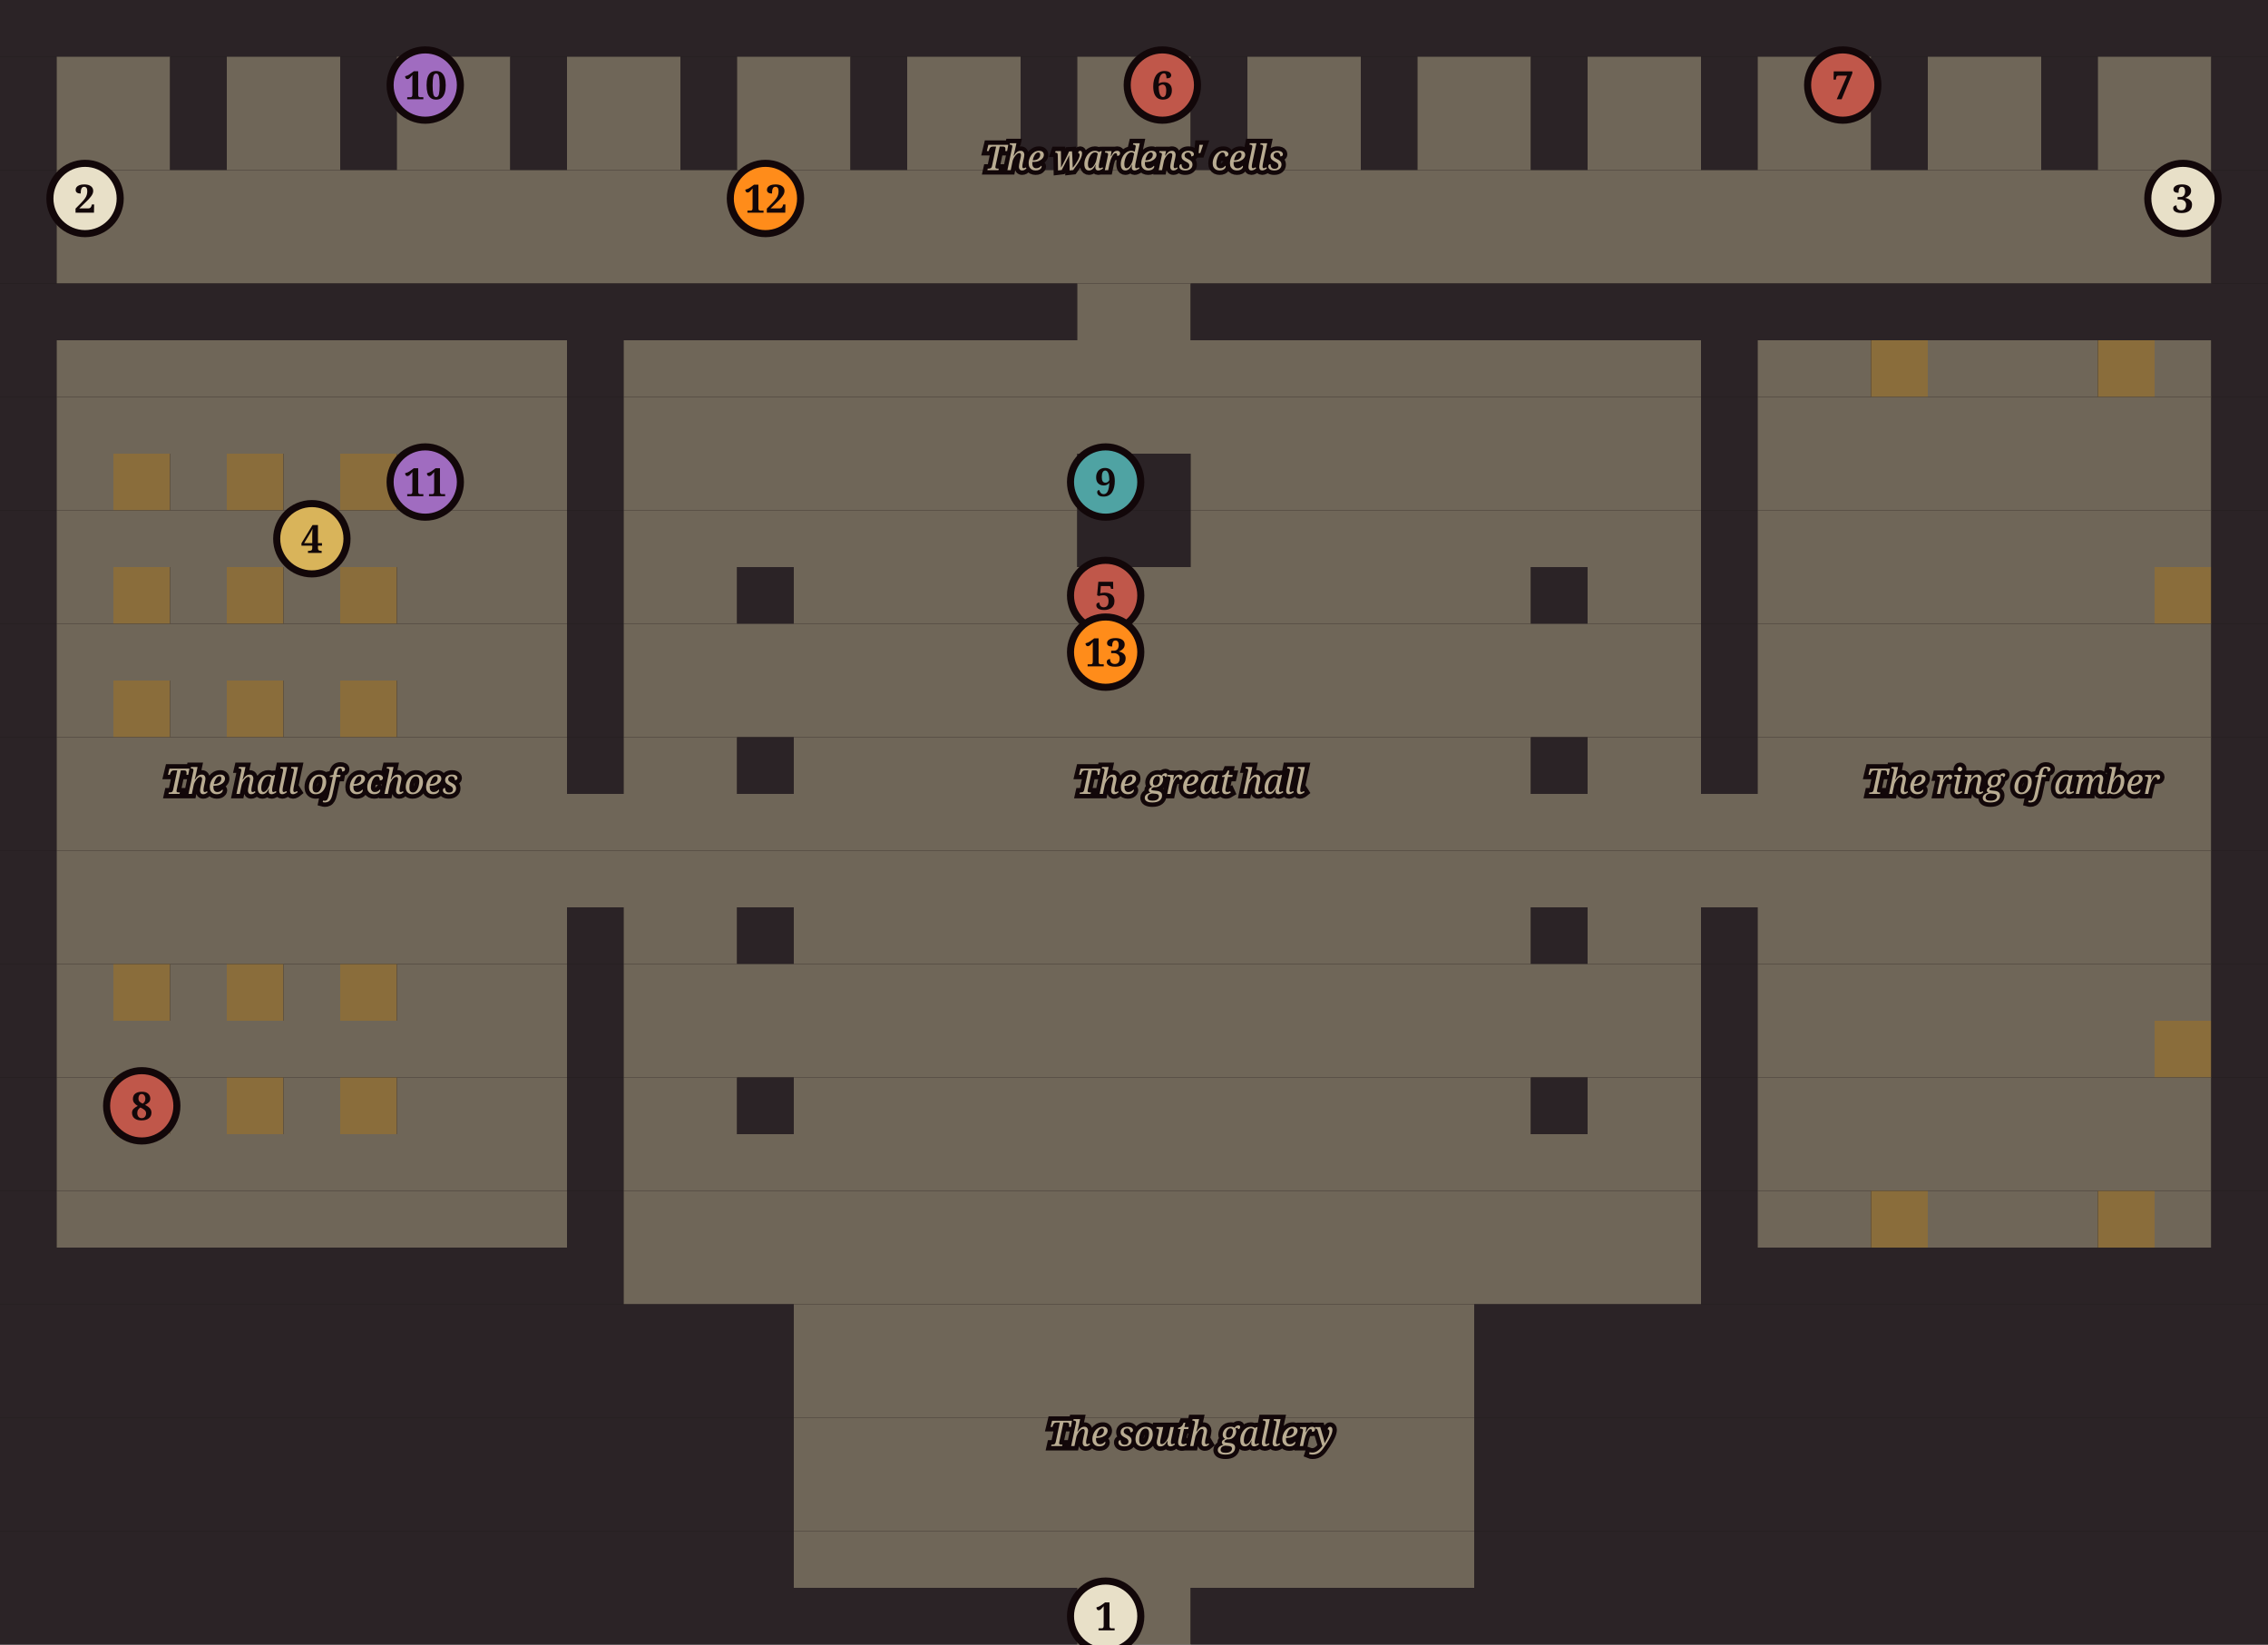
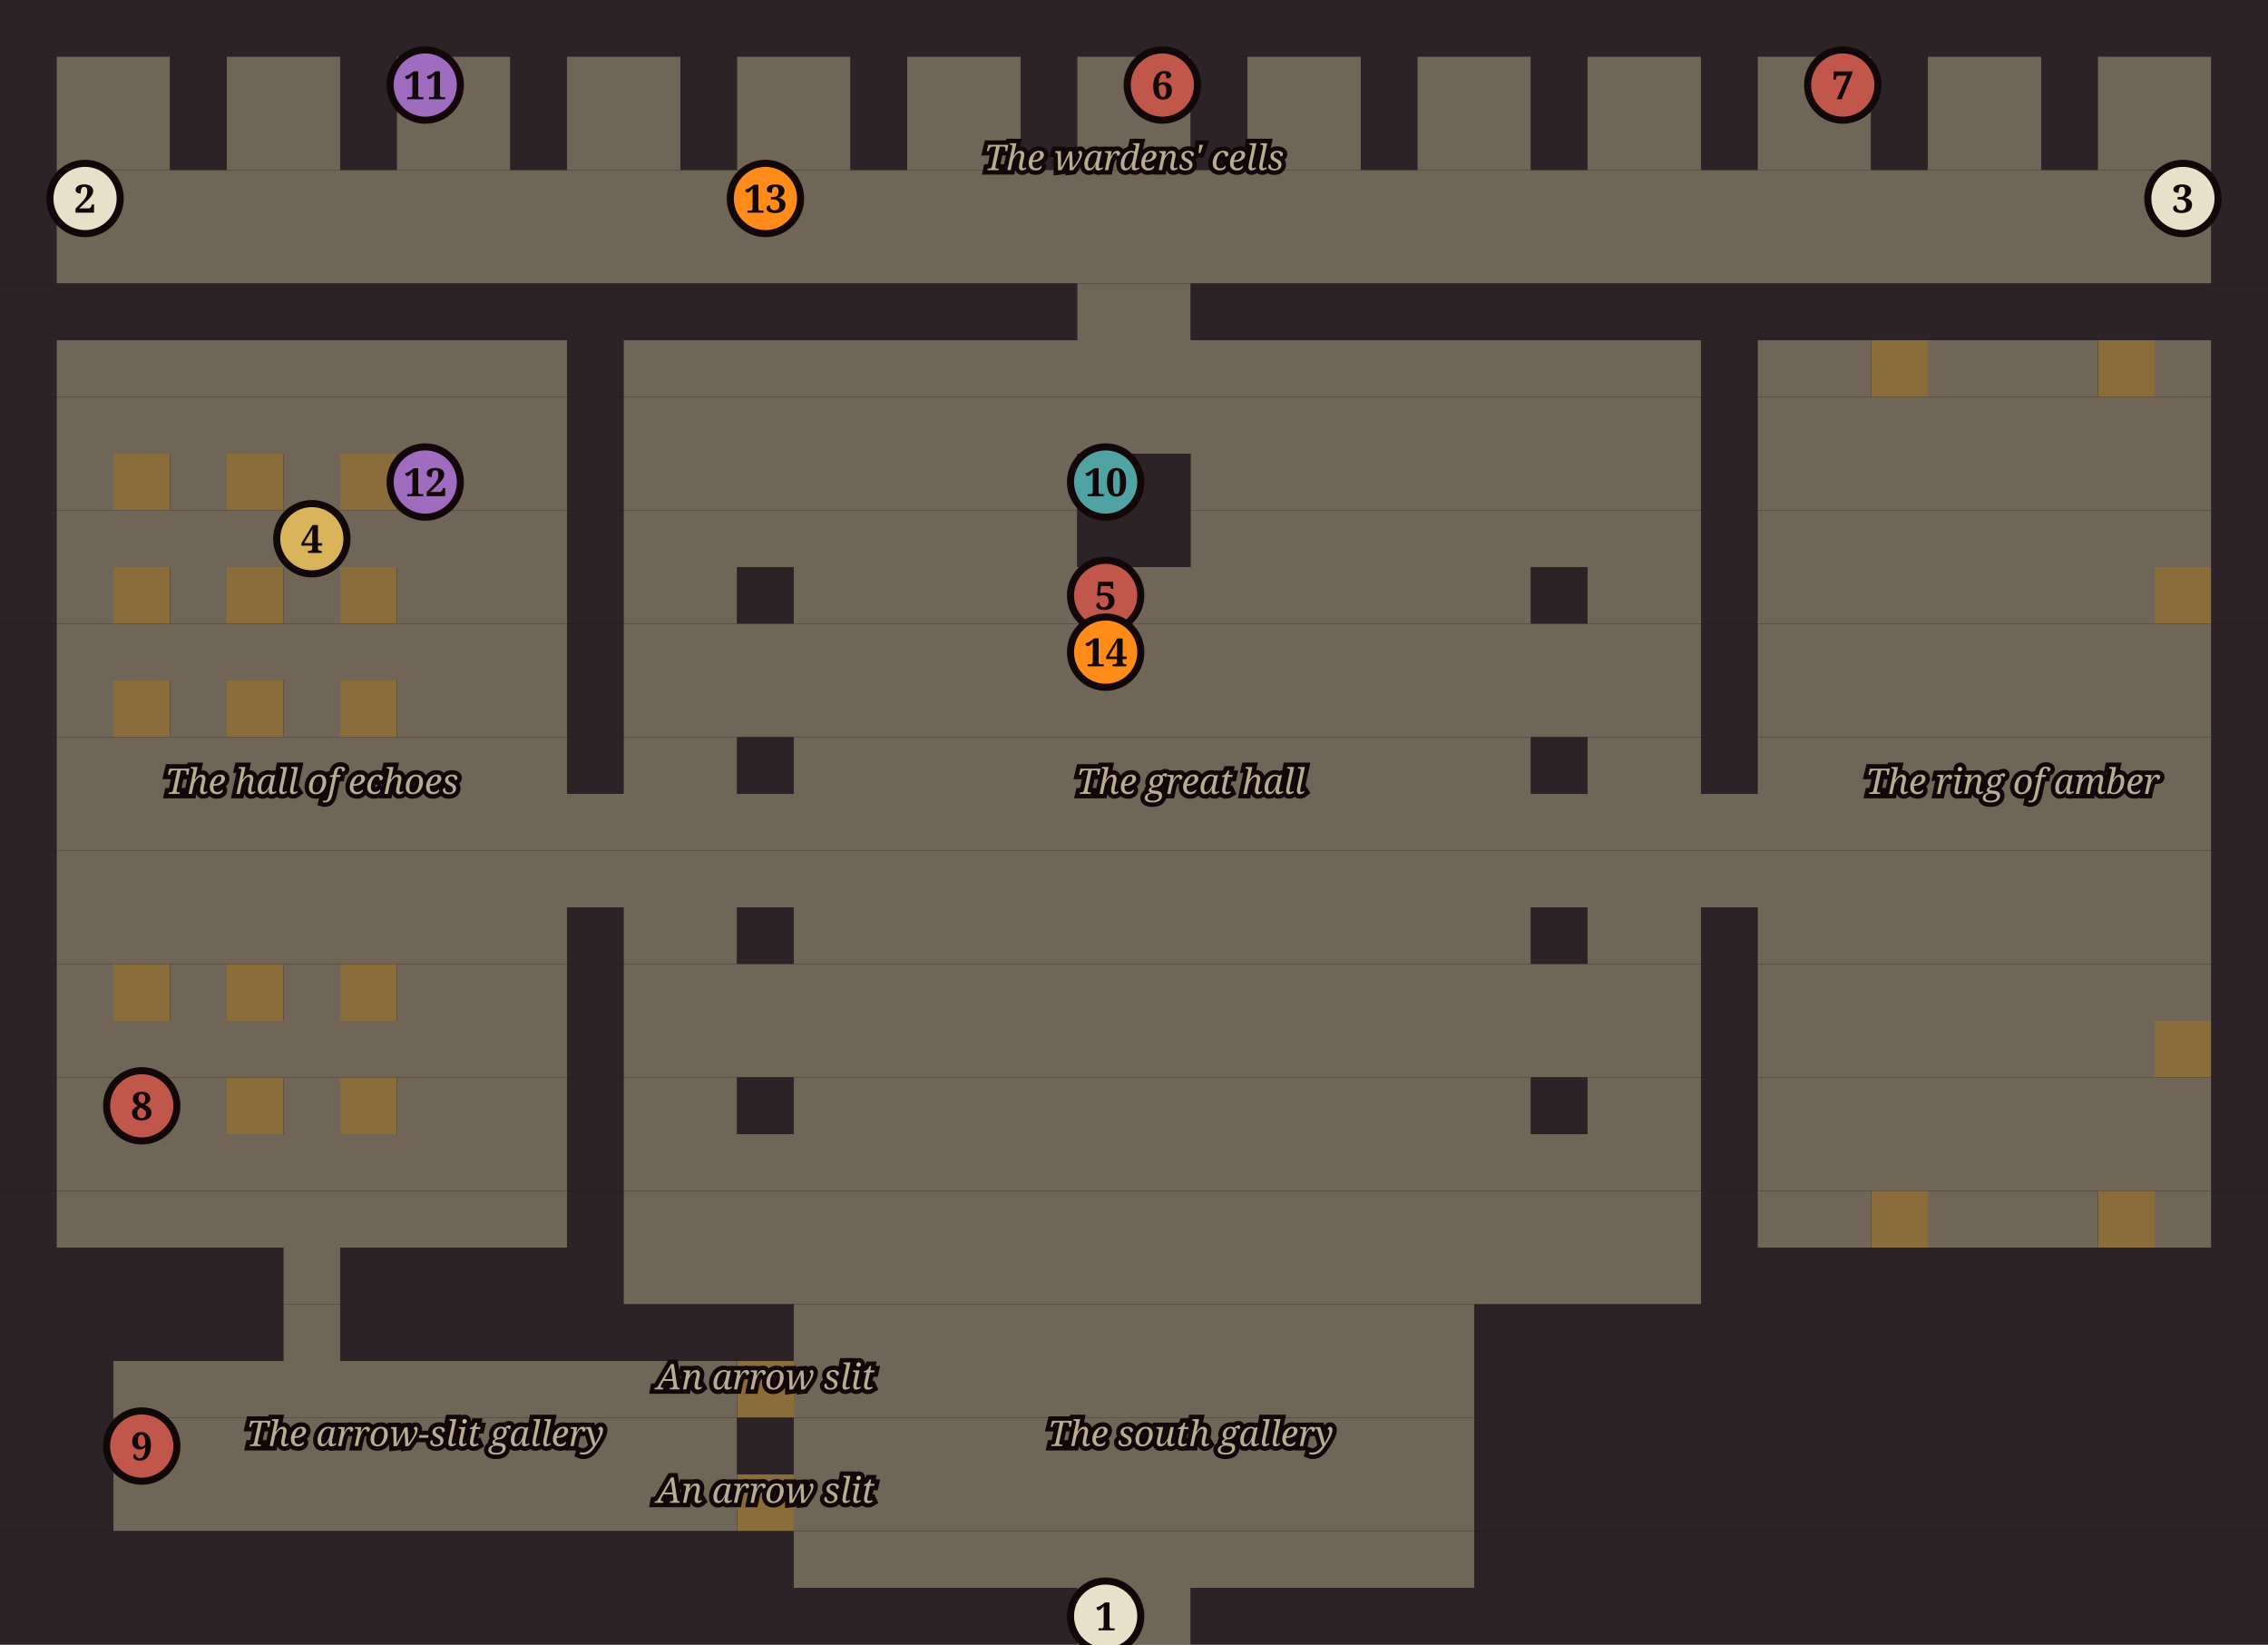
<svg xmlns="http://www.w3.org/2000/svg" viewBox="0 0 640 464" width="640" height="464" font-family="Georgia, serif">
  <rect width="640" height="464" fill="#1a1416" />
  <rect x="0" y="0" width="640" height="16" fill="#2b2326" />
  <rect x="0" y="16" width="16" height="16" fill="#2b2326" />
  <rect x="16" y="16" width="32" height="16" fill="#6f6658" />
  <rect x="48" y="16" width="16" height="16" fill="#2b2326" />
  <rect x="64" y="16" width="32" height="16" fill="#6f6658" />
  <rect x="96" y="16" width="16" height="16" fill="#2b2326" />
  <rect x="112" y="16" width="32" height="16" fill="#6f6658" />
  <rect x="144" y="16" width="16" height="16" fill="#2b2326" />
  <rect x="160" y="16" width="32" height="16" fill="#6f6658" />
  <rect x="192" y="16" width="16" height="16" fill="#2b2326" />
  <rect x="208" y="16" width="32" height="16" fill="#6f6658" />
  <rect x="240" y="16" width="16" height="16" fill="#2b2326" />
  <rect x="256" y="16" width="32" height="16" fill="#6f6658" />
  <rect x="288" y="16" width="16" height="16" fill="#2b2326" />
  <rect x="304" y="16" width="32" height="16" fill="#6f6658" />
  <rect x="336" y="16" width="16" height="16" fill="#2b2326" />
  <rect x="352" y="16" width="32" height="16" fill="#6f6658" />
  <rect x="384" y="16" width="16" height="16" fill="#2b2326" />
  <rect x="400" y="16" width="32" height="16" fill="#6f6658" />
  <rect x="432" y="16" width="16" height="16" fill="#2b2326" />
  <rect x="448" y="16" width="32" height="16" fill="#6f6658" />
  <rect x="480" y="16" width="16" height="16" fill="#2b2326" />
  <rect x="496" y="16" width="32" height="16" fill="#6f6658" />
  <rect x="528" y="16" width="16" height="16" fill="#2b2326" />
  <rect x="544" y="16" width="32" height="16" fill="#6f6658" />
  <rect x="576" y="16" width="16" height="16" fill="#2b2326" />
  <rect x="592" y="16" width="32" height="16" fill="#6f6658" />
  <rect x="624" y="16" width="16" height="16" fill="#2b2326" />
  <rect x="0" y="32" width="16" height="16" fill="#2b2326" />
  <rect x="16" y="32" width="32" height="16" fill="#6f6658" />
  <rect x="48" y="32" width="16" height="16" fill="#2b2326" />
  <rect x="64" y="32" width="32" height="16" fill="#6f6658" />
  <rect x="96" y="32" width="16" height="16" fill="#2b2326" />
  <rect x="112" y="32" width="32" height="16" fill="#6f6658" />
  <rect x="144" y="32" width="16" height="16" fill="#2b2326" />
  <rect x="160" y="32" width="32" height="16" fill="#6f6658" />
  <rect x="192" y="32" width="16" height="16" fill="#2b2326" />
  <rect x="208" y="32" width="32" height="16" fill="#6f6658" />
  <rect x="240" y="32" width="16" height="16" fill="#2b2326" />
  <rect x="256" y="32" width="32" height="16" fill="#6f6658" />
  <rect x="288" y="32" width="16" height="16" fill="#2b2326" />
  <rect x="304" y="32" width="32" height="16" fill="#6f6658" />
  <rect x="336" y="32" width="16" height="16" fill="#2b2326" />
  <rect x="352" y="32" width="32" height="16" fill="#6f6658" />
  <rect x="384" y="32" width="16" height="16" fill="#2b2326" />
  <rect x="400" y="32" width="32" height="16" fill="#6f6658" />
  <rect x="432" y="32" width="16" height="16" fill="#2b2326" />
  <rect x="448" y="32" width="32" height="16" fill="#6f6658" />
  <rect x="480" y="32" width="16" height="16" fill="#2b2326" />
  <rect x="496" y="32" width="32" height="16" fill="#6f6658" />
  <rect x="528" y="32" width="16" height="16" fill="#2b2326" />
  <rect x="544" y="32" width="32" height="16" fill="#6f6658" />
  <rect x="576" y="32" width="16" height="16" fill="#2b2326" />
  <rect x="592" y="32" width="32" height="16" fill="#6f6658" />
  <rect x="624" y="32" width="16" height="16" fill="#2b2326" />
  <rect x="0" y="48" width="16" height="16" fill="#2b2326" />
  <rect x="16" y="48" width="608" height="16" fill="#6f6658" />
  <rect x="624" y="48" width="16" height="16" fill="#2b2326" />
  <rect x="0" y="64" width="16" height="16" fill="#2b2326" />
  <rect x="16" y="64" width="608" height="16" fill="#6f6658" />
  <rect x="624" y="64" width="16" height="16" fill="#2b2326" />
  <rect x="0" y="80" width="304" height="16" fill="#2b2326" />
  <rect x="304" y="80" width="32" height="16" fill="#6f6658" />
  <rect x="336" y="80" width="304" height="16" fill="#2b2326" />
  <rect x="0" y="96" width="16" height="16" fill="#2b2326" />
  <rect x="16" y="96" width="144" height="16" fill="#6f6658" />
  <rect x="160" y="96" width="16" height="16" fill="#2b2326" />
  <rect x="176" y="96" width="304" height="16" fill="#6f6658" />
  <rect x="480" y="96" width="16" height="16" fill="#2b2326" />
  <rect x="496" y="96" width="32" height="16" fill="#6f6658" />
  <rect x="528" y="96" width="16" height="16" fill="#8a6d3b" />
  <rect x="544" y="96" width="48" height="16" fill="#6f6658" />
  <rect x="592" y="96" width="16" height="16" fill="#8a6d3b" />
  <rect x="608" y="96" width="16" height="16" fill="#6f6658" />
  <rect x="624" y="96" width="16" height="16" fill="#2b2326" />
  <rect x="0" y="112" width="16" height="16" fill="#2b2326" />
  <rect x="16" y="112" width="144" height="16" fill="#6f6658" />
  <rect x="160" y="112" width="16" height="16" fill="#2b2326" />
  <rect x="176" y="112" width="304" height="16" fill="#6f6658" />
  <rect x="480" y="112" width="16" height="16" fill="#2b2326" />
  <rect x="496" y="112" width="128" height="16" fill="#6f6658" />
  <rect x="624" y="112" width="16" height="16" fill="#2b2326" />
  <rect x="0" y="128" width="16" height="16" fill="#2b2326" />
  <rect x="16" y="128" width="16" height="16" fill="#6f6658" />
  <rect x="32" y="128" width="16" height="16" fill="#8a6d3b" />
  <rect x="48" y="128" width="16" height="16" fill="#6f6658" />
  <rect x="64" y="128" width="16" height="16" fill="#8a6d3b" />
  <rect x="80" y="128" width="16" height="16" fill="#6f6658" />
  <rect x="96" y="128" width="16" height="16" fill="#8a6d3b" />
  <rect x="112" y="128" width="48" height="16" fill="#6f6658" />
  <rect x="160" y="128" width="16" height="16" fill="#2b2326" />
  <rect x="176" y="128" width="128" height="16" fill="#6f6658" />
  <rect x="304" y="128" width="32" height="16" fill="#2b2326" />
  <rect x="336" y="128" width="144" height="16" fill="#6f6658" />
  <rect x="480" y="128" width="16" height="16" fill="#2b2326" />
  <rect x="496" y="128" width="128" height="16" fill="#6f6658" />
  <rect x="624" y="128" width="16" height="16" fill="#2b2326" />
  <rect x="0" y="144" width="16" height="16" fill="#2b2326" />
  <rect x="16" y="144" width="144" height="16" fill="#6f6658" />
  <rect x="160" y="144" width="16" height="16" fill="#2b2326" />
  <rect x="176" y="144" width="128" height="16" fill="#6f6658" />
  <rect x="304" y="144" width="32" height="16" fill="#2b2326" />
  <rect x="336" y="144" width="144" height="16" fill="#6f6658" />
  <rect x="480" y="144" width="16" height="16" fill="#2b2326" />
  <rect x="496" y="144" width="128" height="16" fill="#6f6658" />
  <rect x="624" y="144" width="16" height="16" fill="#2b2326" />
  <rect x="0" y="160" width="16" height="16" fill="#2b2326" />
  <rect x="16" y="160" width="16" height="16" fill="#6f6658" />
  <rect x="32" y="160" width="16" height="16" fill="#8a6d3b" />
  <rect x="48" y="160" width="16" height="16" fill="#6f6658" />
  <rect x="64" y="160" width="16" height="16" fill="#8a6d3b" />
  <rect x="80" y="160" width="16" height="16" fill="#6f6658" />
  <rect x="96" y="160" width="16" height="16" fill="#8a6d3b" />
  <rect x="112" y="160" width="48" height="16" fill="#6f6658" />
  <rect x="160" y="160" width="16" height="16" fill="#2b2326" />
  <rect x="176" y="160" width="32" height="16" fill="#6f6658" />
  <rect x="208" y="160" width="16" height="16" fill="#2b2326" />
  <rect x="224" y="160" width="208" height="16" fill="#6f6658" />
  <rect x="432" y="160" width="16" height="16" fill="#2b2326" />
  <rect x="448" y="160" width="32" height="16" fill="#6f6658" />
  <rect x="480" y="160" width="16" height="16" fill="#2b2326" />
  <rect x="496" y="160" width="112" height="16" fill="#6f6658" />
  <rect x="608" y="160" width="16" height="16" fill="#8a6d3b" />
  <rect x="624" y="160" width="16" height="16" fill="#2b2326" />
  <rect x="0" y="176" width="16" height="16" fill="#2b2326" />
  <rect x="16" y="176" width="144" height="16" fill="#6f6658" />
  <rect x="160" y="176" width="16" height="16" fill="#2b2326" />
  <rect x="176" y="176" width="304" height="16" fill="#6f6658" />
  <rect x="480" y="176" width="16" height="16" fill="#2b2326" />
  <rect x="496" y="176" width="128" height="16" fill="#6f6658" />
  <rect x="624" y="176" width="16" height="16" fill="#2b2326" />
  <rect x="0" y="192" width="16" height="16" fill="#2b2326" />
  <rect x="16" y="192" width="16" height="16" fill="#6f6658" />
  <rect x="32" y="192" width="16" height="16" fill="#8a6d3b" />
  <rect x="48" y="192" width="16" height="16" fill="#6f6658" />
  <rect x="64" y="192" width="16" height="16" fill="#8a6d3b" />
  <rect x="80" y="192" width="16" height="16" fill="#6f6658" />
  <rect x="96" y="192" width="16" height="16" fill="#8a6d3b" />
  <rect x="112" y="192" width="48" height="16" fill="#6f6658" />
  <rect x="160" y="192" width="16" height="16" fill="#2b2326" />
  <rect x="176" y="192" width="304" height="16" fill="#6f6658" />
  <rect x="480" y="192" width="16" height="16" fill="#2b2326" />
  <rect x="496" y="192" width="128" height="16" fill="#6f6658" />
  <rect x="624" y="192" width="16" height="16" fill="#2b2326" />
  <rect x="0" y="208" width="16" height="16" fill="#2b2326" />
  <rect x="16" y="208" width="144" height="16" fill="#6f6658" />
  <rect x="160" y="208" width="16" height="16" fill="#2b2326" />
  <rect x="176" y="208" width="32" height="16" fill="#6f6658" />
  <rect x="208" y="208" width="16" height="16" fill="#2b2326" />
  <rect x="224" y="208" width="208" height="16" fill="#6f6658" />
  <rect x="432" y="208" width="16" height="16" fill="#2b2326" />
  <rect x="448" y="208" width="32" height="16" fill="#6f6658" />
  <rect x="480" y="208" width="16" height="16" fill="#2b2326" />
  <rect x="496" y="208" width="128" height="16" fill="#6f6658" />
  <rect x="624" y="208" width="16" height="16" fill="#2b2326" />
  <rect x="0" y="224" width="16" height="16" fill="#2b2326" />
  <rect x="16" y="224" width="608" height="16" fill="#6f6658" />
  <rect x="624" y="224" width="16" height="16" fill="#2b2326" />
  <rect x="0" y="240" width="16" height="16" fill="#2b2326" />
  <rect x="16" y="240" width="608" height="16" fill="#6f6658" />
  <rect x="624" y="240" width="16" height="16" fill="#2b2326" />
  <rect x="0" y="256" width="16" height="16" fill="#2b2326" />
  <rect x="16" y="256" width="144" height="16" fill="#6f6658" />
  <rect x="160" y="256" width="16" height="16" fill="#2b2326" />
  <rect x="176" y="256" width="32" height="16" fill="#6f6658" />
  <rect x="208" y="256" width="16" height="16" fill="#2b2326" />
  <rect x="224" y="256" width="208" height="16" fill="#6f6658" />
  <rect x="432" y="256" width="16" height="16" fill="#2b2326" />
  <rect x="448" y="256" width="32" height="16" fill="#6f6658" />
  <rect x="480" y="256" width="16" height="16" fill="#2b2326" />
  <rect x="496" y="256" width="128" height="16" fill="#6f6658" />
  <rect x="624" y="256" width="16" height="16" fill="#2b2326" />
  <rect x="0" y="272" width="16" height="16" fill="#2b2326" />
  <rect x="16" y="272" width="16" height="16" fill="#6f6658" />
  <rect x="32" y="272" width="16" height="16" fill="#8a6d3b" />
  <rect x="48" y="272" width="16" height="16" fill="#6f6658" />
  <rect x="64" y="272" width="16" height="16" fill="#8a6d3b" />
  <rect x="80" y="272" width="16" height="16" fill="#6f6658" />
  <rect x="96" y="272" width="16" height="16" fill="#8a6d3b" />
  <rect x="112" y="272" width="48" height="16" fill="#6f6658" />
  <rect x="160" y="272" width="16" height="16" fill="#2b2326" />
  <rect x="176" y="272" width="304" height="16" fill="#6f6658" />
  <rect x="480" y="272" width="16" height="16" fill="#2b2326" />
  <rect x="496" y="272" width="128" height="16" fill="#6f6658" />
  <rect x="624" y="272" width="16" height="16" fill="#2b2326" />
  <rect x="0" y="288" width="16" height="16" fill="#2b2326" />
  <rect x="16" y="288" width="144" height="16" fill="#6f6658" />
  <rect x="160" y="288" width="16" height="16" fill="#2b2326" />
  <rect x="176" y="288" width="304" height="16" fill="#6f6658" />
  <rect x="480" y="288" width="16" height="16" fill="#2b2326" />
  <rect x="496" y="288" width="112" height="16" fill="#6f6658" />
  <rect x="608" y="288" width="16" height="16" fill="#8a6d3b" />
  <rect x="624" y="288" width="16" height="16" fill="#2b2326" />
  <rect x="0" y="304" width="16" height="16" fill="#2b2326" />
  <rect x="16" y="304" width="16" height="16" fill="#6f6658" />
  <rect x="32" y="304" width="16" height="16" fill="#8a6d3b" />
  <rect x="48" y="304" width="16" height="16" fill="#6f6658" />
  <rect x="64" y="304" width="16" height="16" fill="#8a6d3b" />
  <rect x="80" y="304" width="16" height="16" fill="#6f6658" />
  <rect x="96" y="304" width="16" height="16" fill="#8a6d3b" />
  <rect x="112" y="304" width="48" height="16" fill="#6f6658" />
  <rect x="160" y="304" width="16" height="16" fill="#2b2326" />
  <rect x="176" y="304" width="32" height="16" fill="#6f6658" />
  <rect x="208" y="304" width="16" height="16" fill="#2b2326" />
  <rect x="224" y="304" width="208" height="16" fill="#6f6658" />
  <rect x="432" y="304" width="16" height="16" fill="#2b2326" />
  <rect x="448" y="304" width="32" height="16" fill="#6f6658" />
  <rect x="480" y="304" width="16" height="16" fill="#2b2326" />
  <rect x="496" y="304" width="128" height="16" fill="#6f6658" />
  <rect x="624" y="304" width="16" height="16" fill="#2b2326" />
  <rect x="0" y="320" width="16" height="16" fill="#2b2326" />
  <rect x="16" y="320" width="144" height="16" fill="#6f6658" />
  <rect x="160" y="320" width="16" height="16" fill="#2b2326" />
  <rect x="176" y="320" width="304" height="16" fill="#6f6658" />
  <rect x="480" y="320" width="16" height="16" fill="#2b2326" />
  <rect x="496" y="320" width="128" height="16" fill="#6f6658" />
  <rect x="624" y="320" width="16" height="16" fill="#2b2326" />
  <rect x="0" y="336" width="16" height="16" fill="#2b2326" />
  <rect x="16" y="336" width="144" height="16" fill="#6f6658" />
  <rect x="160" y="336" width="16" height="16" fill="#2b2326" />
  <rect x="176" y="336" width="304" height="16" fill="#6f6658" />
  <rect x="480" y="336" width="16" height="16" fill="#2b2326" />
  <rect x="496" y="336" width="32" height="16" fill="#6f6658" />
  <rect x="528" y="336" width="16" height="16" fill="#8a6d3b" />
  <rect x="544" y="336" width="48" height="16" fill="#6f6658" />
  <rect x="592" y="336" width="16" height="16" fill="#8a6d3b" />
  <rect x="608" y="336" width="16" height="16" fill="#6f6658" />
  <rect x="624" y="336" width="16" height="16" fill="#2b2326" />
-   <rect x="0" y="352" width="176" height="16" fill="#2b2326" />
+   <rect x="0" y="352" width="80" height="16" fill="#2b2326" />
+   <rect x="80" y="352" width="16" height="16" fill="#6f6658" />
+   <rect x="96" y="352" width="80" height="16" fill="#2b2326" />
  <rect x="176" y="352" width="304" height="16" fill="#6f6658" />
  <rect x="480" y="352" width="160" height="16" fill="#2b2326" />
-   <rect x="0" y="368" width="224" height="16" fill="#2b2326" />
+   <rect x="0" y="368" width="80" height="16" fill="#2b2326" />
+   <rect x="80" y="368" width="16" height="16" fill="#6f6658" />
+   <rect x="96" y="368" width="128" height="16" fill="#2b2326" />
  <rect x="224" y="368" width="192" height="16" fill="#6f6658" />
  <rect x="416" y="368" width="224" height="16" fill="#2b2326" />
-   <rect x="0" y="384" width="224" height="16" fill="#2b2326" />
+   <rect x="0" y="384" width="32" height="16" fill="#2b2326" />
+   <rect x="32" y="384" width="176" height="16" fill="#6f6658" />
+   <rect x="208" y="384" width="16" height="16" fill="#8a6d3b" />
  <rect x="224" y="384" width="192" height="16" fill="#6f6658" />
  <rect x="416" y="384" width="224" height="16" fill="#2b2326" />
-   <rect x="0" y="400" width="224" height="16" fill="#2b2326" />
+   <rect x="0" y="400" width="32" height="16" fill="#2b2326" />
+   <rect x="32" y="400" width="176" height="16" fill="#6f6658" />
+   <rect x="208" y="400" width="16" height="16" fill="#2b2326" />
  <rect x="224" y="400" width="192" height="16" fill="#6f6658" />
  <rect x="416" y="400" width="224" height="16" fill="#2b2326" />
-   <rect x="0" y="416" width="224" height="16" fill="#2b2326" />
+   <rect x="0" y="416" width="32" height="16" fill="#2b2326" />
+   <rect x="32" y="416" width="176" height="16" fill="#6f6658" />
+   <rect x="208" y="416" width="16" height="16" fill="#8a6d3b" />
  <rect x="224" y="416" width="192" height="16" fill="#6f6658" />
  <rect x="416" y="416" width="224" height="16" fill="#2b2326" />
  <rect x="0" y="432" width="224" height="16" fill="#2b2326" />
  <rect x="224" y="432" width="192" height="16" fill="#6f6658" />
  <rect x="416" y="432" width="224" height="16" fill="#2b2326" />
  <rect x="0" y="448" width="304" height="16" fill="#2b2326" />
  <rect x="304" y="448" width="32" height="16" fill="#6f6658" />
  <rect x="336" y="448" width="304" height="16" fill="#2b2326" />
+   <text x="216.0" y="392.0" font-size="10" text-anchor="middle" fill="#f0e2c0" fill-opacity="0.75" stroke="#120709" stroke-width="2.5" paint-order="stroke" font-style="italic">An arrow slit</text>
+   <text x="216.0" y="424.0" font-size="10" text-anchor="middle" fill="#f0e2c0" fill-opacity="0.75" stroke="#120709" stroke-width="2.5" paint-order="stroke" font-style="italic">An arrow slit</text>
  <text x="336.0" y="408.0" font-size="10" text-anchor="middle" fill="#f0e2c0" fill-opacity="0.75" stroke="#120709" stroke-width="2.5" paint-order="stroke" font-style="italic">The south gallery</text>
  <text x="336.0" y="224.0" font-size="10" text-anchor="middle" fill="#f0e2c0" fill-opacity="0.75" stroke="#120709" stroke-width="2.5" paint-order="stroke" font-style="italic">The great hall</text>
  <text x="568.0" y="224.0" font-size="10" text-anchor="middle" fill="#f0e2c0" fill-opacity="0.75" stroke="#120709" stroke-width="2.5" paint-order="stroke" font-style="italic">The ring of amber</text>
  <text x="88.0" y="224.0" font-size="10" text-anchor="middle" fill="#f0e2c0" fill-opacity="0.75" stroke="#120709" stroke-width="2.5" paint-order="stroke" font-style="italic">The hall of echoes</text>
  <text x="320.0" y="48.0" font-size="10" text-anchor="middle" fill="#f0e2c0" fill-opacity="0.75" stroke="#120709" stroke-width="2.5" paint-order="stroke" font-style="italic">The wardens' cells</text>
+   <text x="120.0" y="408.0" font-size="10" text-anchor="middle" fill="#f0e2c0" fill-opacity="0.75" stroke="#120709" stroke-width="2.5" paint-order="stroke" font-style="italic">The arrow-slit gallery</text>
  <circle cx="312.0" cy="456.0" r="9.92" fill="#e8e0c8" stroke="#120709" stroke-width="2" />
  <text x="312.0" y="460.0" font-size="11" text-anchor="middle" fill="#120709" font-weight="bold">1</text>
  <circle cx="24.0" cy="56.0" r="9.92" fill="#e8e0c8" stroke="#120709" stroke-width="2" />
  <text x="24.0" y="60.0" font-size="11" text-anchor="middle" fill="#120709" font-weight="bold">2</text>
  <circle cx="616.0" cy="56.0" r="9.92" fill="#e8e0c8" stroke="#120709" stroke-width="2" />
  <text x="616.0" y="60.0" font-size="11" text-anchor="middle" fill="#120709" font-weight="bold">3</text>
  <circle cx="88.0" cy="152.0" r="9.92" fill="#d9b45a" stroke="#120709" stroke-width="2" />
  <text x="88.0" y="156.0" font-size="11" text-anchor="middle" fill="#120709" font-weight="bold">4</text>
  <circle cx="312.0" cy="168.0" r="9.92" fill="#c0574a" stroke="#120709" stroke-width="2" />
  <text x="312.0" y="172.0" font-size="11" text-anchor="middle" fill="#120709" font-weight="bold">5</text>
  <circle cx="328.0" cy="24.0" r="9.92" fill="#c0574a" stroke="#120709" stroke-width="2" />
  <text x="328.0" y="28.0" font-size="11" text-anchor="middle" fill="#120709" font-weight="bold">6</text>
  <circle cx="520.0" cy="24.0" r="9.92" fill="#c0574a" stroke="#120709" stroke-width="2" />
  <text x="520.0" y="28.0" font-size="11" text-anchor="middle" fill="#120709" font-weight="bold">7</text>
  <circle cx="40.0" cy="312.0" r="9.92" fill="#c0574a" stroke="#120709" stroke-width="2" />
  <text x="40.0" y="316.0" font-size="11" text-anchor="middle" fill="#120709" font-weight="bold">8</text>
+   <circle cx="40.0" cy="408.0" r="9.92" fill="#c0574a" stroke="#120709" stroke-width="2" />
+   <text x="40.0" y="412.0" font-size="11" text-anchor="middle" fill="#120709" font-weight="bold">9</text>
  <circle cx="312.0" cy="136.0" r="9.92" fill="#4fa3a3" stroke="#120709" stroke-width="2" />
-   <text x="312.0" y="140.0" font-size="11" text-anchor="middle" fill="#120709" font-weight="bold">9</text>
+   <text x="312.0" y="140.0" font-size="11" text-anchor="middle" fill="#120709" font-weight="bold">10</text>
  <circle cx="120.0" cy="24.0" r="9.92" fill="#a06cc0" stroke="#120709" stroke-width="2" />
-   <text x="120.0" y="28.0" font-size="11" text-anchor="middle" fill="#120709" font-weight="bold">10</text>
+   <text x="120.0" y="28.0" font-size="11" text-anchor="middle" fill="#120709" font-weight="bold">11</text>
  <circle cx="120.0" cy="136.0" r="9.92" fill="#a06cc0" stroke="#120709" stroke-width="2" />
-   <text x="120.0" y="140.0" font-size="11" text-anchor="middle" fill="#120709" font-weight="bold">11</text>
+   <text x="120.0" y="140.0" font-size="11" text-anchor="middle" fill="#120709" font-weight="bold">12</text>
  <circle cx="216.0" cy="56.0" r="9.92" fill="#ff8c1a" stroke="#120709" stroke-width="2" />
-   <text x="216.0" y="60.0" font-size="11" text-anchor="middle" fill="#120709" font-weight="bold">12</text>
+   <text x="216.0" y="60.0" font-size="11" text-anchor="middle" fill="#120709" font-weight="bold">13</text>
  <circle cx="312.0" cy="184.0" r="9.92" fill="#ff8c1a" stroke="#120709" stroke-width="2" />
-   <text x="312.0" y="188.0" font-size="11" text-anchor="middle" fill="#120709" font-weight="bold">13</text>
+   <text x="312.0" y="188.0" font-size="11" text-anchor="middle" fill="#120709" font-weight="bold">14</text>
</svg>
